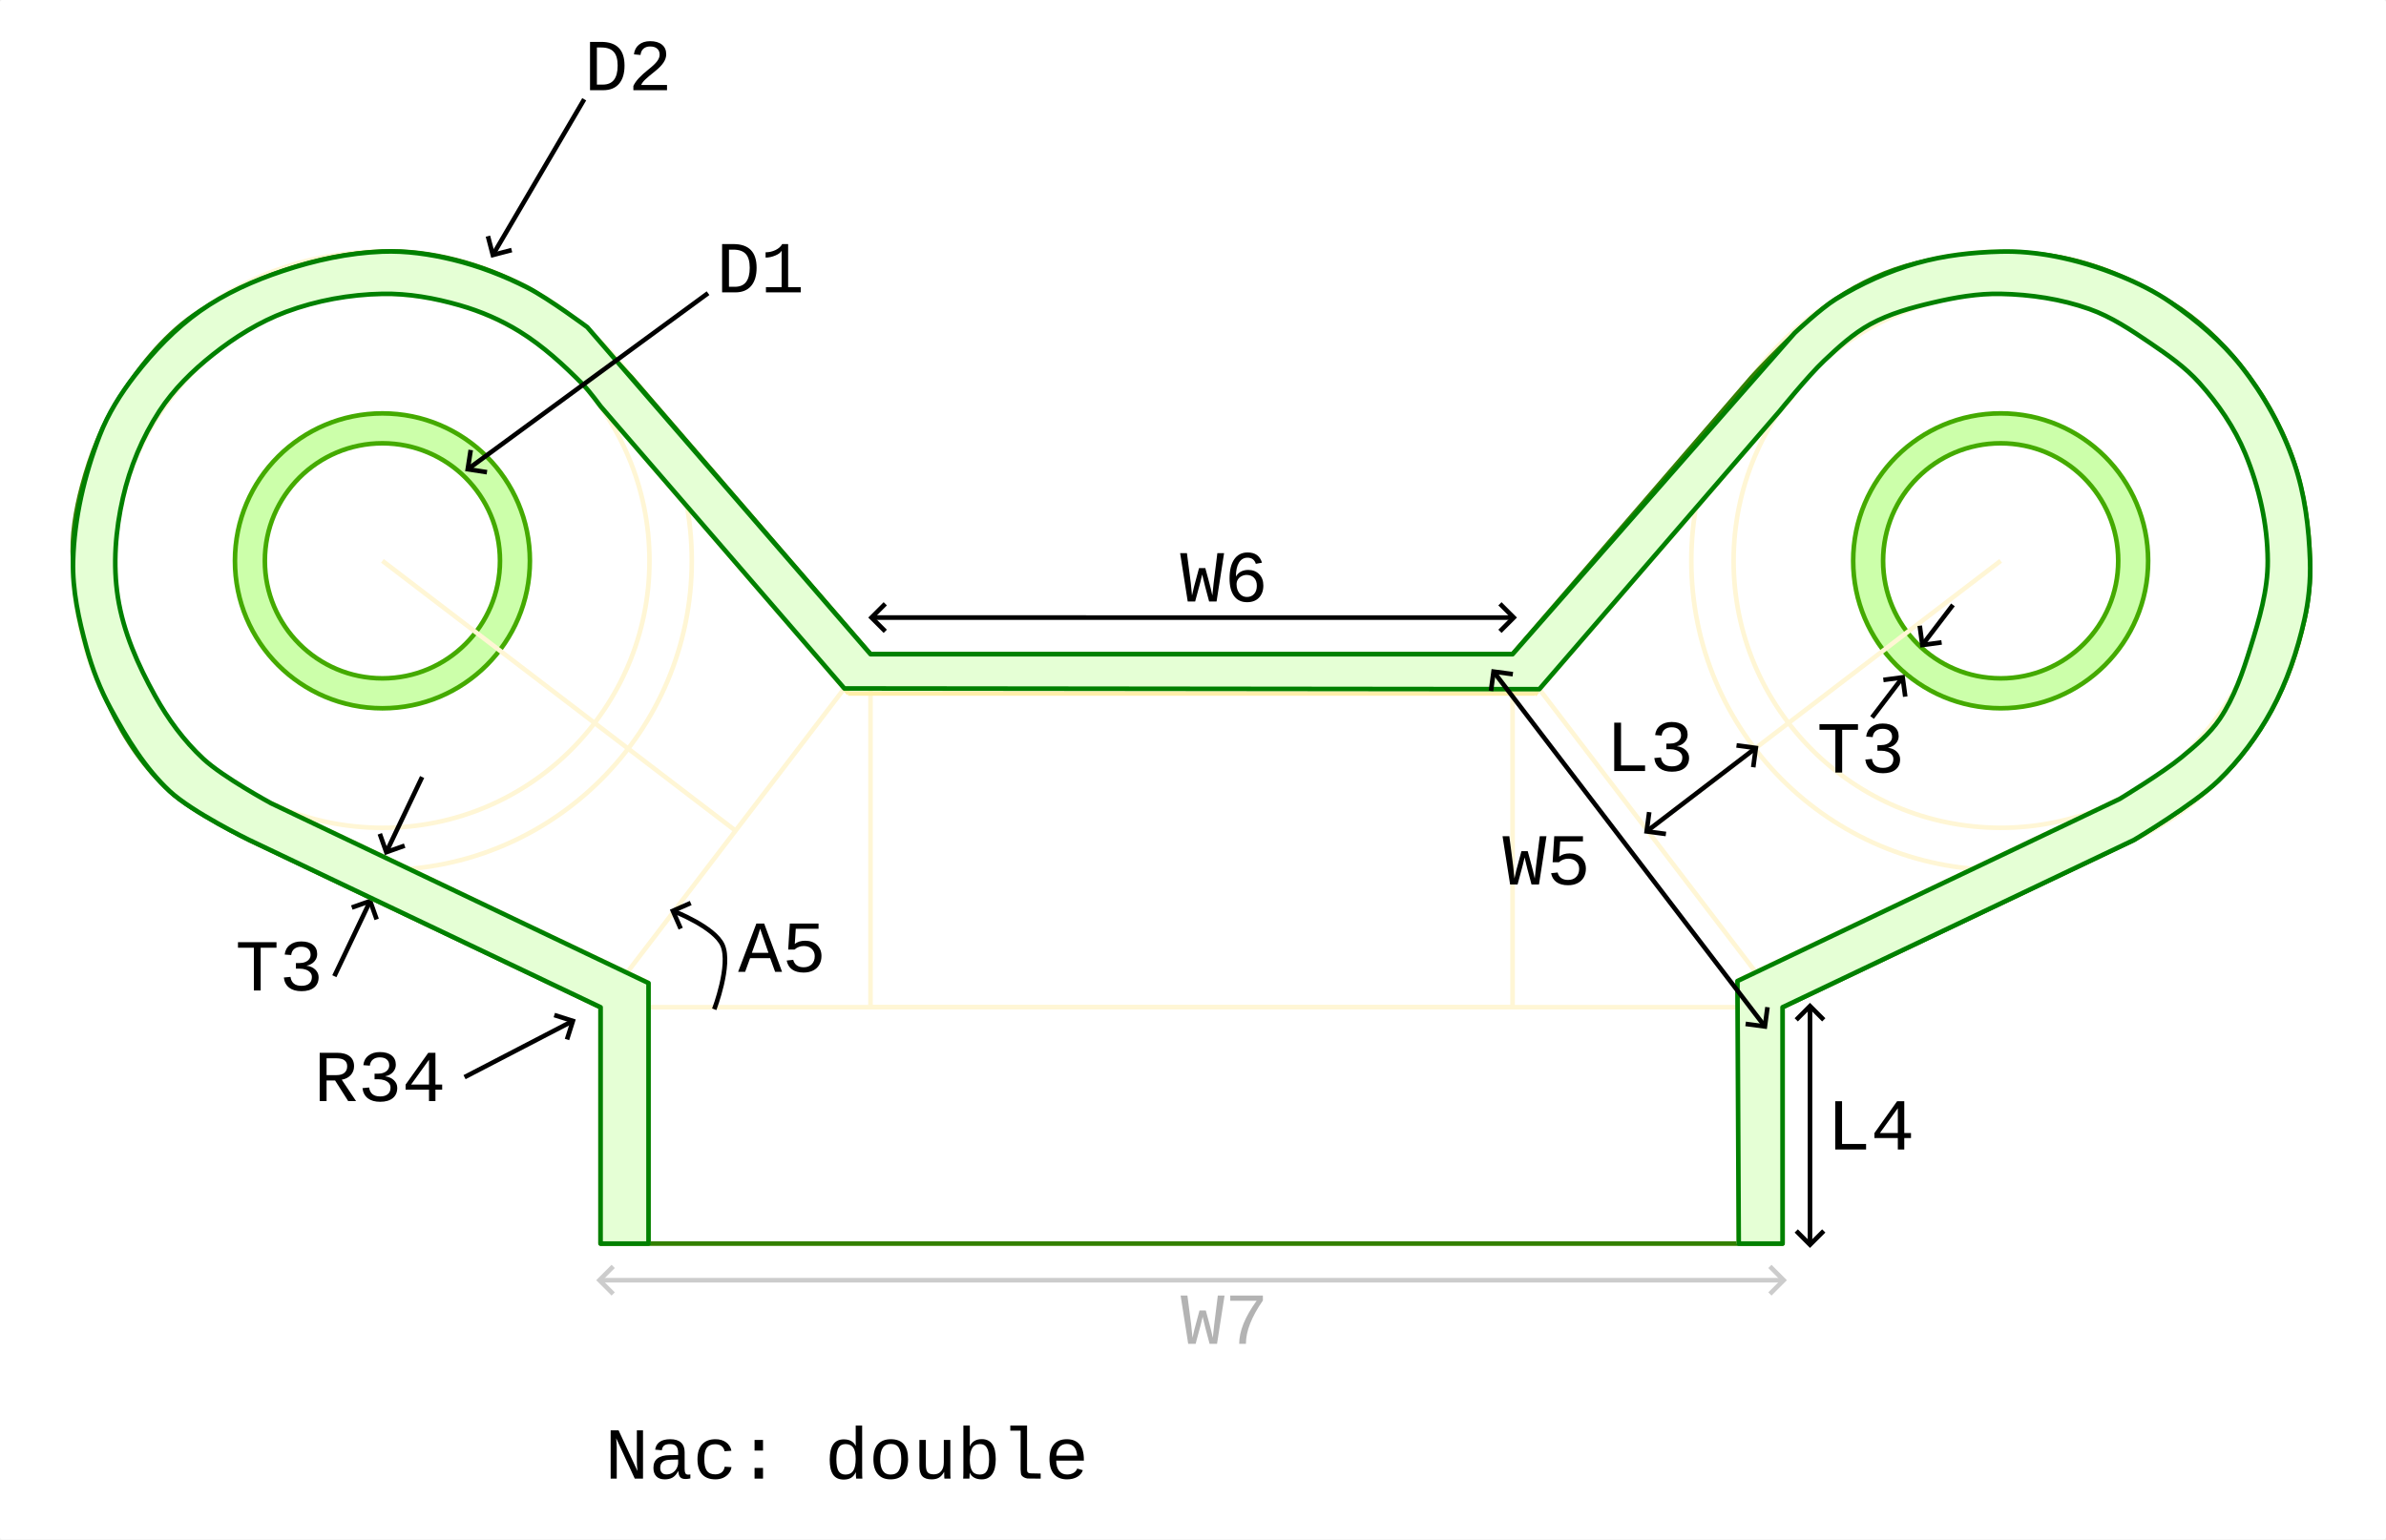
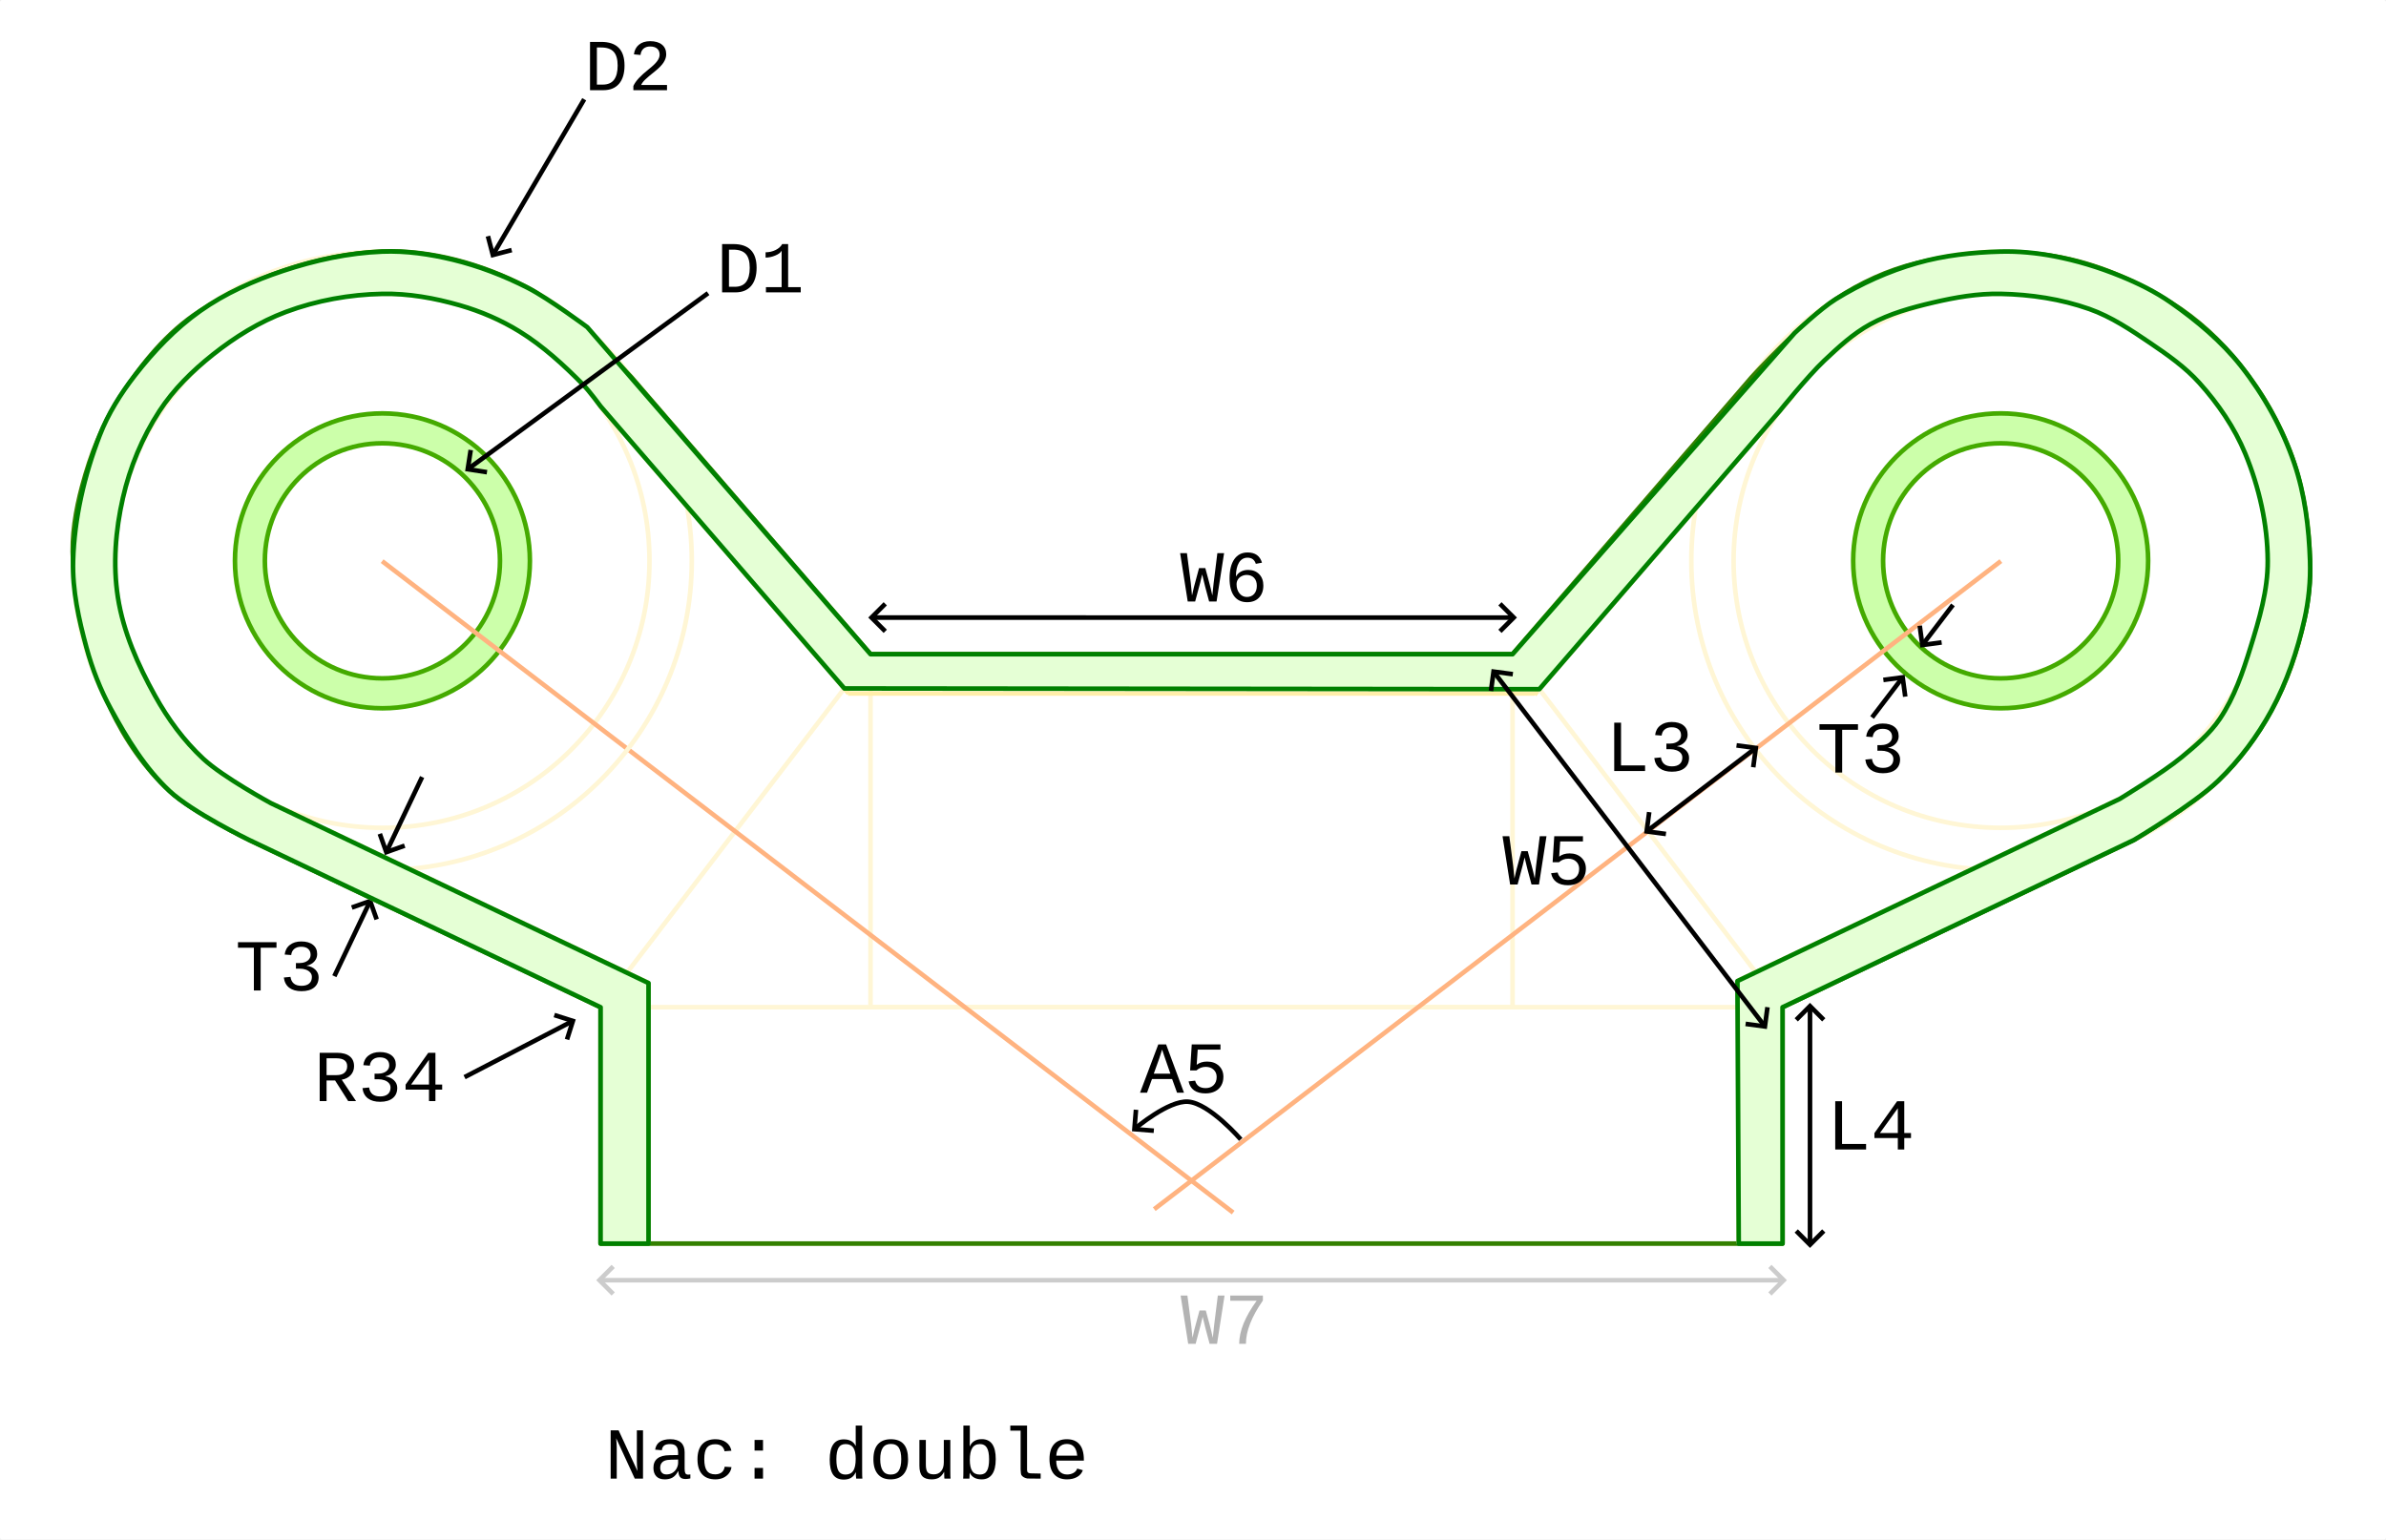
<svg xmlns="http://www.w3.org/2000/svg" width="520.851" height="336.155" viewBox="0 0 137.809 88.941" version="1.1" id="svg1">
  <defs id="defs1">
    <rect x="54.47" y="574.638" width="36.313" height="30.579" id="rect46" />
    <rect x="161.271" y="679.32" width="121.629" height="36.939" id="rect31" />
    <rect x="156.766" y="376.149" width="41.894" height="29.732" id="rect30" />
    <rect x="185.597" y="420.295" width="44.147" height="36.038" id="rect29" />
    <rect x="237.402" y="364.887" width="66.22" height="31.533" id="rect28" />
    <rect x="219.641" y="373.446" width="72.719" height="40.543" id="rect27" />
    <rect x="244.609" y="373.446" width="55.391" height="40.543" id="rect26" />
    <rect x="266.683" y="461.739" width="45.949" height="43.798" id="rect25" />
    <rect x="250.015" y="415.791" width="36.94" height="30.182" id="rect24" />
    <rect x="437.414" y="607.244" width="49.553" height="30.632" id="rect23" />
    <rect x="242.357" y="665.355" width="77.032" height="25.677" id="rect22" />
    <marker style="overflow:visible" id="ArrowWide" refX="0" refY="0" orient="auto-start-reverse" markerWidth="1" markerHeight="1" viewBox="0 0 1 1" preserveAspectRatio="xMidYMid">
      <path style="fill:none;stroke:context-stroke;stroke-width:1;stroke-linecap:butt" d="M 3,-3 0,0 3,3" transform="rotate(180,0.125,0)" id="path5" />
    </marker>
    <marker style="overflow:visible" id="ArrowWide-03" refX="0" refY="0" orient="auto-start-reverse" markerWidth="1" markerHeight="1" viewBox="0 0 1 1" preserveAspectRatio="xMidYMid">
      <path style="fill:none;stroke:context-stroke;stroke-width:1;stroke-linecap:butt" d="M 3,-3 0,0 3,3" transform="rotate(180,0.125,0)" id="path5-61" />
    </marker>
    <marker style="overflow:visible" id="ArrowWide-0-0" refX="0" refY="0" orient="auto-start-reverse" markerWidth="1" markerHeight="1" viewBox="0 0 1 1" preserveAspectRatio="xMidYMid">
      <path style="fill:none;stroke:context-stroke;stroke-width:1;stroke-linecap:butt" d="M 3,-3 0,0 3,3" transform="rotate(180,0.125,0)" id="path5-2-6" />
    </marker>
    <rect x="69.599" y="207.67" width="28.831" height="25.001" id="rect43-2-3" />
    <marker style="overflow:visible" id="ArrowWide-28" refX="0" refY="0" orient="auto-start-reverse" markerWidth="1" markerHeight="1" viewBox="0 0 1 1" preserveAspectRatio="xMidYMid">
      <path style="fill:none;stroke:context-stroke;stroke-width:1;stroke-linecap:butt" d="M 3,-3 0,0 3,3" transform="rotate(180,0.125,0)" id="path5-97" />
    </marker>
  </defs>
  <g id="layer1" transform="translate(-7.734171,-98.0793)">
    <rect style="fill:#ffffff;stroke:#ffffff;stroke-width:0.265;stroke-linejoin:round" id="rect33" width="137.544" height="88.676" x="7.866" y="98.212" />
    <path style="fill:#e5ffd5;stroke:#000000;stroke-width:0.265;stroke-linejoin:round;stroke-dasharray:none;marker-start:url(#ArrowWide-28)" d="m 29.085,150.194 -2.04,4.282" id="path42-1" />
    <path style="fill:none;stroke:#ffeeaa;stroke-width:0.265;stroke-linejoin:round" d="m 108.083,154.755 22.071,-10.517" id="path38-2" />
    <path style="fill:none;stroke:#ffeeaa;stroke-width:0.265;stroke-linejoin:round" d="m 96.364,138.214 14.924,-17.277" id="path40-6" />
    <circle style="fill:none;stroke:#fff6d5;stroke-width:0.265;stroke-linejoin:round" id="path1-3-7-0-3-3" cx="123.287" cy="130.479" r="15.424" />
    <circle style="fill:none;stroke:#fff6d5;stroke-width:0.265;stroke-linejoin:round" id="path1-3-7-0-3" cx="29.822" cy="130.48" r="15.424" />
    <rect style="fill:none;stroke:#fff6d5;stroke-width:0.265;stroke-linejoin:round" id="rect16" width="68.266" height="13.653" x="42.422" y="156.269" />
    <rect style="fill:none;stroke:#fff6d5;stroke-width:0.265;stroke-linejoin:round" id="rect16-3" width="37.083" height="20.396" x="58.013" y="135.873" />
    <circle style="fill:#ccffaa;stroke:#44aa00;stroke-width:0.265;stroke-linejoin:round" id="path1-35-3" cx="123.287" cy="130.479" r="8.518" />
    <circle style="fill:#ffffff;stroke:#44aa00;stroke-width:0.265;stroke-linejoin:round" id="path1-8" cx="123.287" cy="130.479" r="6.79" />
    <circle style="fill:none;stroke:#fff6d5;stroke-width:0.265;stroke-linejoin:round" id="path1-3-7" cx="123.287" cy="130.479" r="17.867" />
    <circle style="fill:#ccffaa;stroke:#44aa00;stroke-width:0.265;stroke-linejoin:round" id="path1-35-3-8" cx="29.822" cy="130.48" r="8.518" />
    <circle style="fill:#ffffff;stroke:#44aa00;stroke-width:0.265;stroke-linejoin:round" id="path1-8-8" cx="29.822" cy="130.479" r="6.79" />
    <path style="fill:none;stroke:#fff6d5;stroke-width:0.265;stroke-linejoin:round" d="M 42.422,156.269 58.013,135.873" id="path17" />
-     <path style="fill:none;stroke:#fff6d5;stroke-width:0.265;stroke-linejoin:round" d="m 29.822,130.48 20.396,15.592" id="path17-2" />
+     <path style="fill:none;stroke:#ffb380;stroke-width:0.265;stroke-linejoin:round" d="m 29.805,130.498 49.153,37.635" id="path17-2" />
    <path style="fill:none;stroke:#fff6d5;stroke-width:0.265;stroke-linejoin:round" d="m 95.096,135.873 15.592,20.396" id="path18" />
-     <path style="fill:none;stroke:#fff6d5;stroke-width:0.265;stroke-linejoin:round" d="m 123.287,130.48 -20.396,15.592" id="path17-2-4" />
+     <path style="fill:none;stroke:#ffb380;stroke-width:0.265;stroke-linejoin:round" d="M 123.3,130.494 74.4,167.936" id="path17-2-4" />
    <circle style="fill:none;stroke:#fff6d5;stroke-width:0.265;stroke-linejoin:round" id="path1-3-7-0" cx="29.822" cy="130.479" r="17.867" />
    <path style="fill:none;stroke:#fff6d5;stroke-width:0.265;stroke-linejoin:round" d="M 42.422,156.269 22.123,146.603" id="path19" />
    <path style="fill:none;stroke:#fff6d5;stroke-width:0.265;stroke-linejoin:round" d="M 58.013,135.873 44.2,119.872" id="path20" />
    <path style="fill:none;stroke:#fff6d5;stroke-width:0.265;stroke-linejoin:round" d="M 95.096,135.873 108.91,119.872" id="path20-6" />
    <path style="fill:none;stroke:#fff6d5;stroke-width:0.265;stroke-linejoin:round" d="m 110.688,156.269 20.299,-9.666" id="path19-1" />
    <path style="fill:none;stroke:#338000;stroke-width:0.265;stroke-linejoin:round" d="m 42.422,169.922 h 68.266 v -13.653 l 20.299,-9.666 c 0,0 3.469,-2.069 4.907,-3.462 1.206,-1.168 2.233,-2.545 3.033,-4.021 0.891,-1.644 1.498,-3.45 1.908,-5.274 0.247,-1.1 0.363,-2.24 0.32,-3.366 -0.077,-2.025 -0.354,-4.083 -1.035,-5.992 -0.685,-1.922 -1.735,-3.737 -3.01,-5.329 -1.113,-1.39 -2.452,-2.639 -3.964,-3.58 -2.059,-1.282 -4.366,-2.298 -6.759,-2.695 -2.618,-0.435 -5.371,-0.216 -7.953,0.401 -1.656,0.395 -3.246,1.137 -4.667,2.075 -1.845,1.218 -4.859,4.513 -4.859,4.513 L 95.096,135.873 58.013,135.873 44.2,119.872 c 0,0 -3.728,-4.009 -6.115,-5.234 -2.523,-1.295 -5.429,-2.132 -8.263,-2.026 -3.694,0.139 -7.427,1.452 -10.543,3.442 -1.895,1.211 -3.373,3.052 -4.598,4.938 -1.021,1.573 -1.714,3.366 -2.199,5.177 -0.375,1.398 -0.62,2.865 -0.528,4.31 0.189,2.943 0.946,5.899 2.191,8.573 0.818,1.757 1.965,3.407 3.382,4.728 1.315,1.226 4.595,2.823 4.595,2.823 l 20.299,9.666 z" id="path21" />
    <path style="fill:none;stroke:#cccccc;stroke-width:0.265;stroke-linejoin:round;marker-start:url(#ArrowWide);marker-end:url(#ArrowWide)" d="M 42.422,172.039 H 110.688" id="path22" />
    <text xml:space="preserve" transform="matrix(0.2645833,0,0,0.2645833,11.79969,-4.094197)" id="text22" style="font-size:16px;line-height:normal;font-family:'Liberation Mono';-inkscape-font-specification:'Liberation Mono';text-decoration-color:#000000;white-space:pre;shape-inside:url(#rect22);display:inline;fill:#b3b3b3;stroke-width:1;-inkscape-stroke:none;stop-color:#000000">
      <tspan x="242.357" y="679.592" id="tspan1">W7</tspan>
    </text>
    <path style="fill:none;stroke:#000000;stroke-width:0.265;stroke-linejoin:round;marker-start:url(#ArrowWide);marker-end:url(#ArrowWide)" d="m 112.275,156.269 -4e-5,13.653" id="path23" />
    <text xml:space="preserve" transform="matrix(0.2645833,0,0,0.2645833,-2.49192,0.05635326)" id="text23" style="font-size:16px;line-height:normal;font-family:'Liberation Mono';-inkscape-font-specification:'Liberation Mono';text-decoration-color:#000000;white-space:pre;shape-inside:url(#rect23);display:inline;fill:#000000;stroke-width:1;-inkscape-stroke:none;stop-color:#000000">
      <tspan x="437.414" y="621.481" id="tspan2">L4</tspan>
    </text>
    <path style="fill:none;stroke:#000000;stroke-width:0.265;stroke-linejoin:round;marker-start:url(#ArrowWide);marker-end:url(#ArrowWide)" d="m 102.892,146.071 6.201,-4.74" id="path24" />
    <text xml:space="preserve" transform="matrix(0.2645833,0,0,0.2645833,34.32587,28.8437)" id="text24" style="font-size:16px;line-height:normal;font-family:'Liberation Mono';-inkscape-font-specification:'Liberation Mono';text-decoration-color:#000000;white-space:pre;shape-inside:url(#rect24);display:inline;fill:#000000;stroke-width:1;-inkscape-stroke:none;stop-color:#000000">
      <tspan x="250.016" y="430.027" id="tspan3">L3</tspan>
    </text>
    <path style="fill:none;stroke:#000000;stroke-width:0.265;stroke-linejoin:round;marker-start:url(#ArrowWide);marker-end:url(#ArrowWide)" d="m 58.136,133.757 36.96,1.5e-4" id="path25" />
    <text xml:space="preserve" transform="matrix(0.2645833,0,0,0.2645833,5.335489,6.892457)" id="text25" style="font-size:16px;line-height:normal;font-family:'Liberation Mono';-inkscape-font-specification:'Liberation Mono';text-decoration-color:#000000;white-space:pre;shape-inside:url(#rect25);display:inline;fill:#000000;stroke-width:1;-inkscape-stroke:none;stop-color:#000000">
      <tspan x="266.684" y="475.977" id="tspan4">W6</tspan>
    </text>
    <text xml:space="preserve" transform="matrix(0.2645833,0,0,0.2645833,29.79721,46.60535)" id="text26" style="font-size:16px;line-height:normal;font-family:'Liberation Mono';-inkscape-font-specification:'Liberation Mono';text-decoration-color:#000000;white-space:pre;shape-inside:url(#rect26);display:inline;fill:#000000;stroke-width:1;-inkscape-stroke:none;stop-color:#000000">
      <tspan x="244.609" y="387.682" id="tspan5">W5</tspan>
    </text>
-     <path style="fill:none;stroke:#000000;stroke-width:0.265;stroke-linejoin:round;marker-end:url(#ArrowWide)" d="m 48.987,156.388 c 0,0 0.981,-2.568 0.477,-3.708 -0.462,-1.042 -2.804,-1.955 -2.804,-1.955" id="path27" />
-     <text xml:space="preserve" transform="matrix(0.2645833,0,0,0.2645833,-7.747274,51.65029)" id="text27" style="font-size:16px;line-height:normal;font-family:'Liberation Mono';-inkscape-font-specification:'Liberation Mono';text-decoration-color:#000000;white-space:pre;shape-inside:url(#rect27);display:inline;fill:#000000;stroke-width:1;-inkscape-stroke:none;stop-color:#000000">
+     <path style="fill:none;stroke:#000000;stroke-width:0.265;stroke-linejoin:round;marker-end:url(#ArrowWide)" d="m 79.396,163.904 c 0,0 -1.797,-2.081 -3.039,-2.177 -1.136,-0.087 -3.051,1.543 -3.051,1.543" id="path27" />
+     <text xml:space="preserve" transform="matrix(0.2645833,0,0,0.2645833,15.46681,58.63166)" id="text27" style="font-size:16px;line-height:normal;font-family:'Liberation Mono';-inkscape-font-specification:'Liberation Mono';text-decoration-color:#000000;white-space:pre;shape-inside:url(#rect27);display:inline;fill:#000000;stroke-width:1;-inkscape-stroke:none;stop-color:#000000">
      <tspan x="219.641" y="387.682" id="tspan6">A5</tspan>
    </text>
    <path style="fill:none;stroke:#000000;stroke-width:0.265;stroke-linejoin:round;marker-start:url(#ArrowWide)" d="m 40.763,157.091 -6.198,3.218" id="path28" />
    <text xml:space="preserve" transform="matrix(0.2645833,0,0,0.2645833,-36.94854,61.38225)" id="text28" style="font-size:16px;line-height:normal;font-family:'Liberation Mono';-inkscape-font-specification:'Liberation Mono';text-decoration-color:#000000;white-space:pre;shape-inside:url(#rect28);display:inline;fill:#000000;stroke-width:1;-inkscape-stroke:none;stop-color:#000000">
      <tspan x="237.402" y="379.123" id="tspan7">R34</tspan>
    </text>
    <text xml:space="preserve" transform="scale(0.2645833)" id="text29" style="font-size:16px;line-height:normal;font-family:'Liberation Mono';-inkscape-font-specification:'Liberation Mono';text-decoration-color:#000000;white-space:pre;shape-inside:url(#rect29);display:inline;fill:#000000;stroke-width:1;-inkscape-stroke:none;stop-color:#000000">
      <tspan x="185.598" y="434.531" id="tspan8">D1</tspan>
    </text>
    <text xml:space="preserve" transform="scale(0.2645833)" id="text30" style="font-size:16px;line-height:normal;font-family:'Liberation Mono';-inkscape-font-specification:'Liberation Mono';text-decoration-color:#000000;white-space:pre;shape-inside:url(#rect30);display:inline;fill:#000000;stroke-width:1;-inkscape-stroke:none;stop-color:#000000">
      <tspan x="156.766" y="390.385" id="tspan9">D2</tspan>
    </text>
    <path style="fill:none;stroke:#000000;stroke-width:0.265;stroke-linejoin:round;marker-start:url(#ArrowWide)" d="m 36.233,112.753 5.244,-8.939" id="path30" />
    <text xml:space="preserve" transform="scale(0.2645833)" id="text31" style="font-size:16px;line-height:normal;font-family:'Liberation Mono';-inkscape-font-specification:'Liberation Mono';text-decoration-color:#000000;white-space:pre;shape-inside:url(#rect31);display:inline;fill:#000000;stroke-width:1;-inkscape-stroke:none;stop-color:#000000">
      <tspan x="161.271" y="693.557" id="tspan10">Nac: double</tspan>
    </text>
    <path style="fill:#ffffff;stroke:#000000;stroke-width:0.265;stroke-linejoin:round;marker-start:url(#ArrowWide-03)" d="m 118.803,135.29 1.728,-2.265" id="path43-6" />
    <path style="fill:#ffffff;stroke:#000000;stroke-width:0.265;stroke-linejoin:round;marker-start:url(#ArrowWide-0-0)" d="m 117.587,137.264 -1.728,2.265" id="path43-5-1" />
    <text xml:space="preserve" transform="matrix(0.2645833,0,0,0.2645833,94.24944,83.9972)" id="text34-7-5" style="font-size:16px;line-height:normal;font-family:'Liberation Mono';-inkscape-font-specification:'Liberation Mono';text-decoration-color:#000000;white-space:pre;shape-inside:url(#rect43-2-3);display:inline;fill:#000000;stroke-width:1;-inkscape-stroke:none;stop-color:#000000">
      <tspan x="69.6" y="221.906" id="tspan11">T3</tspan>
    </text>
    <path style="fill:none;stroke:#ffeeaa;stroke-width:0.265;stroke-linejoin:round" d="M 45.191,169.935 V 154.873" id="path37" />
    <path style="fill:none;stroke:#ffeeaa;stroke-width:0.265;stroke-linejoin:round" d="M 108.158,169.935 V 154.724" id="path37-5" />
    <path style="fill:none;stroke:#ffeeaa;stroke-width:0.265;stroke-linejoin:round" d="M 45.191,154.873 23.385,144.483" id="path38" />
    <path style="fill:none;stroke:#ffeeaa;stroke-width:0.265;stroke-linejoin:round" d="m 56.718,138.143 39.662,1.5e-4" id="path39" />
    <path style="fill:none;stroke:#ffeeaa;stroke-width:0.265;stroke-linejoin:round" d="M 56.752,138.143 42.419,121.548" id="path40" />
    <path style="fill:#e5ffd5;stroke:#008000;stroke-width:0.265;stroke-linejoin:round" d="M 42.422,169.922 H 45.191 v -15.049 l -21.805,-10.39 c 0,0 -2.768,-1.503 -3.91,-2.565 -1.12,-1.041 -2.046,-2.306 -2.788,-3.643 -0.984,-1.771 -1.832,-3.686 -2.145,-5.687 -0.296,-1.895 -0.136,-3.877 0.291,-5.748 0.403,-1.767 1.117,-3.493 2.107,-5.011 0.817,-1.254 1.913,-2.332 3.086,-3.263 1.278,-1.014 2.697,-1.9 4.226,-2.469 1.77,-0.66 3.682,-1.005 5.57,-1.041 1.505,-0.029 3.02,0.244 4.466,0.66 1.21,0.348 2.388,0.853 3.458,1.517 1.355,0.841 2.55,1.935 3.668,3.072 0.374,0.38 1.005,1.243 1.005,1.243 l 14.082,16.304 40.14,0.042 13.881,-16.07 c 0,0 1.629,-2.017 2.568,-2.905 0.822,-0.778 1.671,-1.563 2.664,-2.107 1.124,-0.615 2.385,-0.962 3.633,-1.254 1.277,-0.299 2.59,-0.529 3.901,-0.502 1.73,0.036 3.486,0.297 5.118,0.874 1.272,0.45 2.416,1.22 3.533,1.977 1.004,0.681 2.014,1.391 2.824,2.293 1.083,1.205 2.029,2.579 2.647,4.077 0.806,1.953 1.292,4.09 1.302,6.203 0.009,1.703 -0.493,3.385 -0.999,5.012 -0.443,1.427 -0.933,2.88 -1.77,4.118 -0.584,0.864 -1.403,1.552 -2.207,2.216 -1.11,0.917 -3.582,2.413 -3.582,2.413 l -22.071,10.517 0.076,15.167 h 2.529 l 4e-5,-13.653 20.299,-9.666 c 0,0 3.442,-2.045 4.869,-3.424 1.221,-1.179 2.261,-2.569 3.071,-4.06 0.888,-1.634 1.494,-3.432 1.903,-5.246 0.25,-1.109 0.363,-2.258 0.325,-3.394 -0.063,-1.911 -0.298,-3.853 -0.92,-5.66 -0.691,-2.009 -1.748,-3.92 -3.064,-5.587 -1.13,-1.432 -2.561,-2.629 -4.056,-3.675 -0.896,-0.627 -1.891,-1.114 -2.904,-1.527 -1.239,-0.506 -2.531,-0.9 -3.846,-1.151 -1.011,-0.193 -2.048,-0.293 -3.077,-0.267 -1.626,0.041 -3.271,0.221 -4.835,0.667 -1.648,0.47 -3.239,1.187 -4.697,2.088 -0.87,0.538 -2.368,1.95 -2.368,1.95 l -16.292,18.557 -37.083,-1.5e-4 -16.36,-18.894 c 0,0 -2.212,-1.647 -3.434,-2.271 -1.375,-0.701 -2.834,-1.266 -4.334,-1.628 -1.325,-0.32 -2.701,-0.521 -4.064,-0.468 -1.957,0.076 -3.908,0.502 -5.766,1.122 -1.674,0.558 -3.322,1.291 -4.762,2.31 -1.445,1.021 -2.69,2.334 -3.776,3.73 -0.816,1.049 -1.537,2.2 -2.018,3.439 -0.896,2.309 -1.474,4.791 -1.544,7.266 -0.048,1.69 0.328,3.381 0.772,5.012 0.334,1.227 0.801,2.429 1.411,3.545 0.931,1.706 1.97,3.419 3.391,4.744 1.315,1.226 4.595,2.823 4.595,2.823 l 20.299,9.666 z" id="path41" />
    <path style="fill:#b3b3b3;stroke:#000000;stroke-width:0.265;stroke-linejoin:round;marker-start:url(#ArrowWide);marker-end:url(#ArrowWide)" d="m 94.038,136.932 15.592,20.396" id="path26" />
    <path style="fill:none;stroke:#000000;stroke-width:0.265;stroke-linejoin:round;marker-start:url(#ArrowWide)" d="M 34.803,125.148 48.629,115.017" id="path31" />
    <path style="fill:#e5ffd5;stroke:#000000;stroke-width:0.265;stroke-linejoin:round;stroke-dasharray:none;marker-start:url(#ArrowWide)" d="m 30.075,147.251 2.04,-4.282" id="path42" />
    <text xml:space="preserve" transform="matrix(0.2645833,0,0,0.2645833,6.910896,-0.5056753)" id="text42" style="font-size:16px;line-height:normal;font-family:'Liberation Mono';-inkscape-font-specification:'Liberation Mono';text-decoration-color:#000000;white-space:pre;shape-inside:url(#rect46);fill:#000000;stroke-width:1;-inkscape-stroke:none;stop-color:#000000">
      <tspan x="54.469" y="588.875" id="tspan12">T3</tspan>
    </text>
  </g>
</svg>
